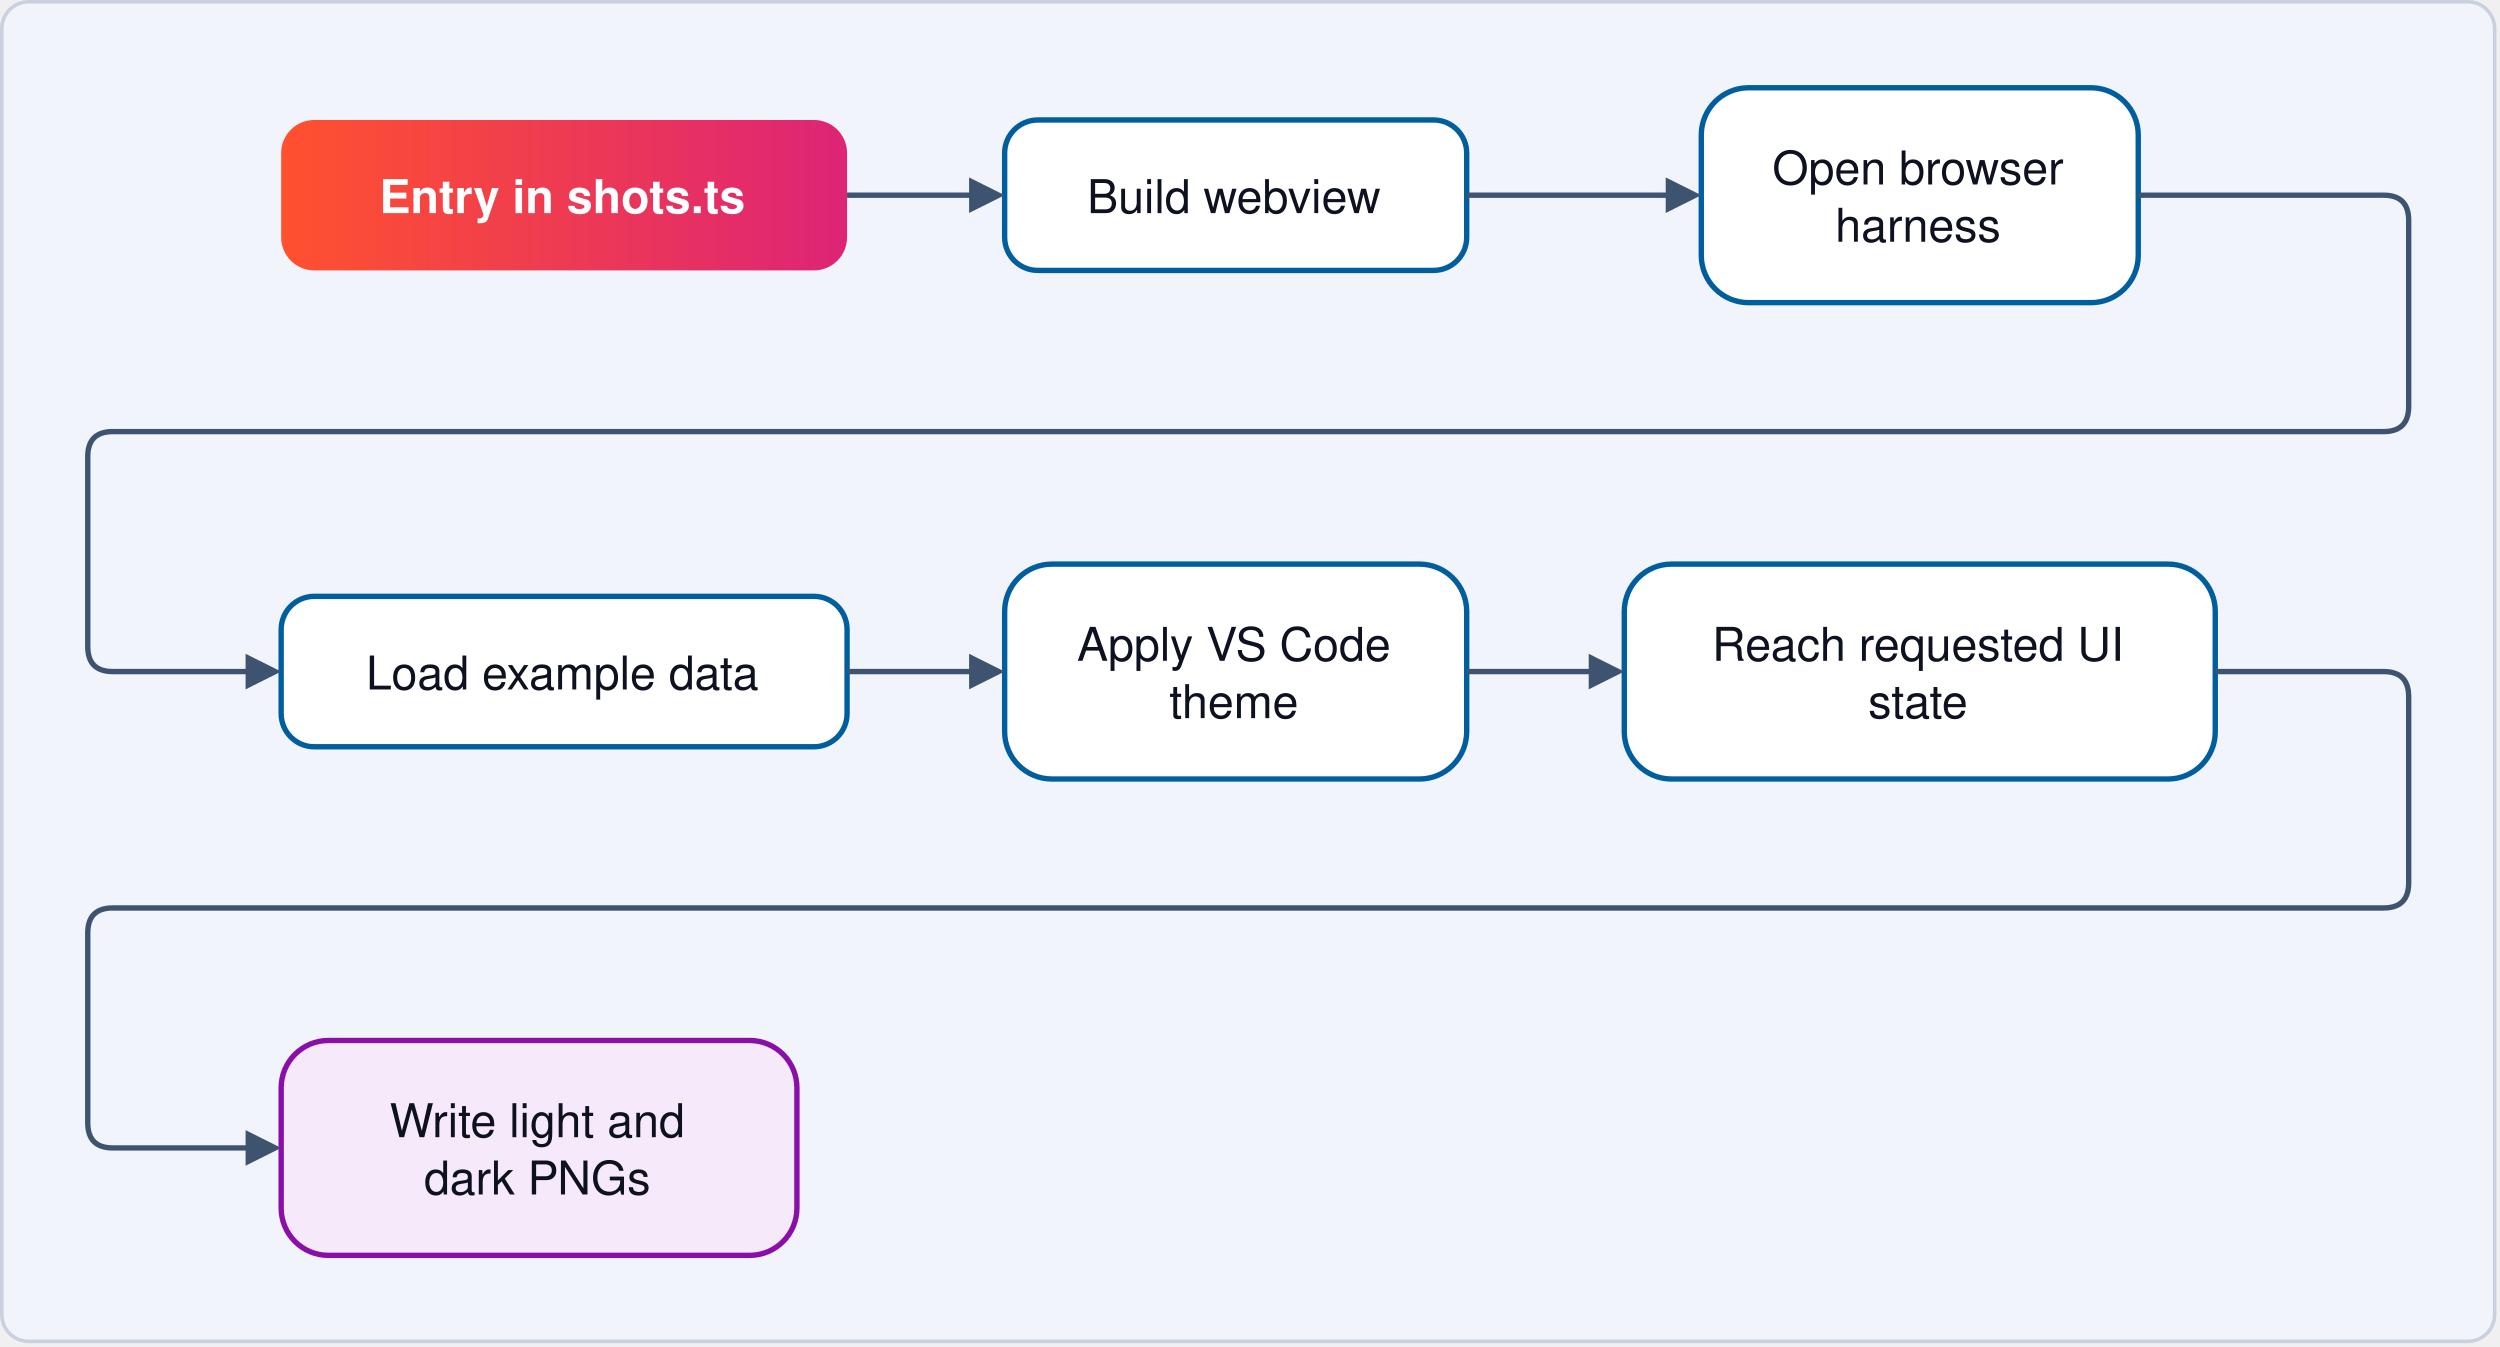
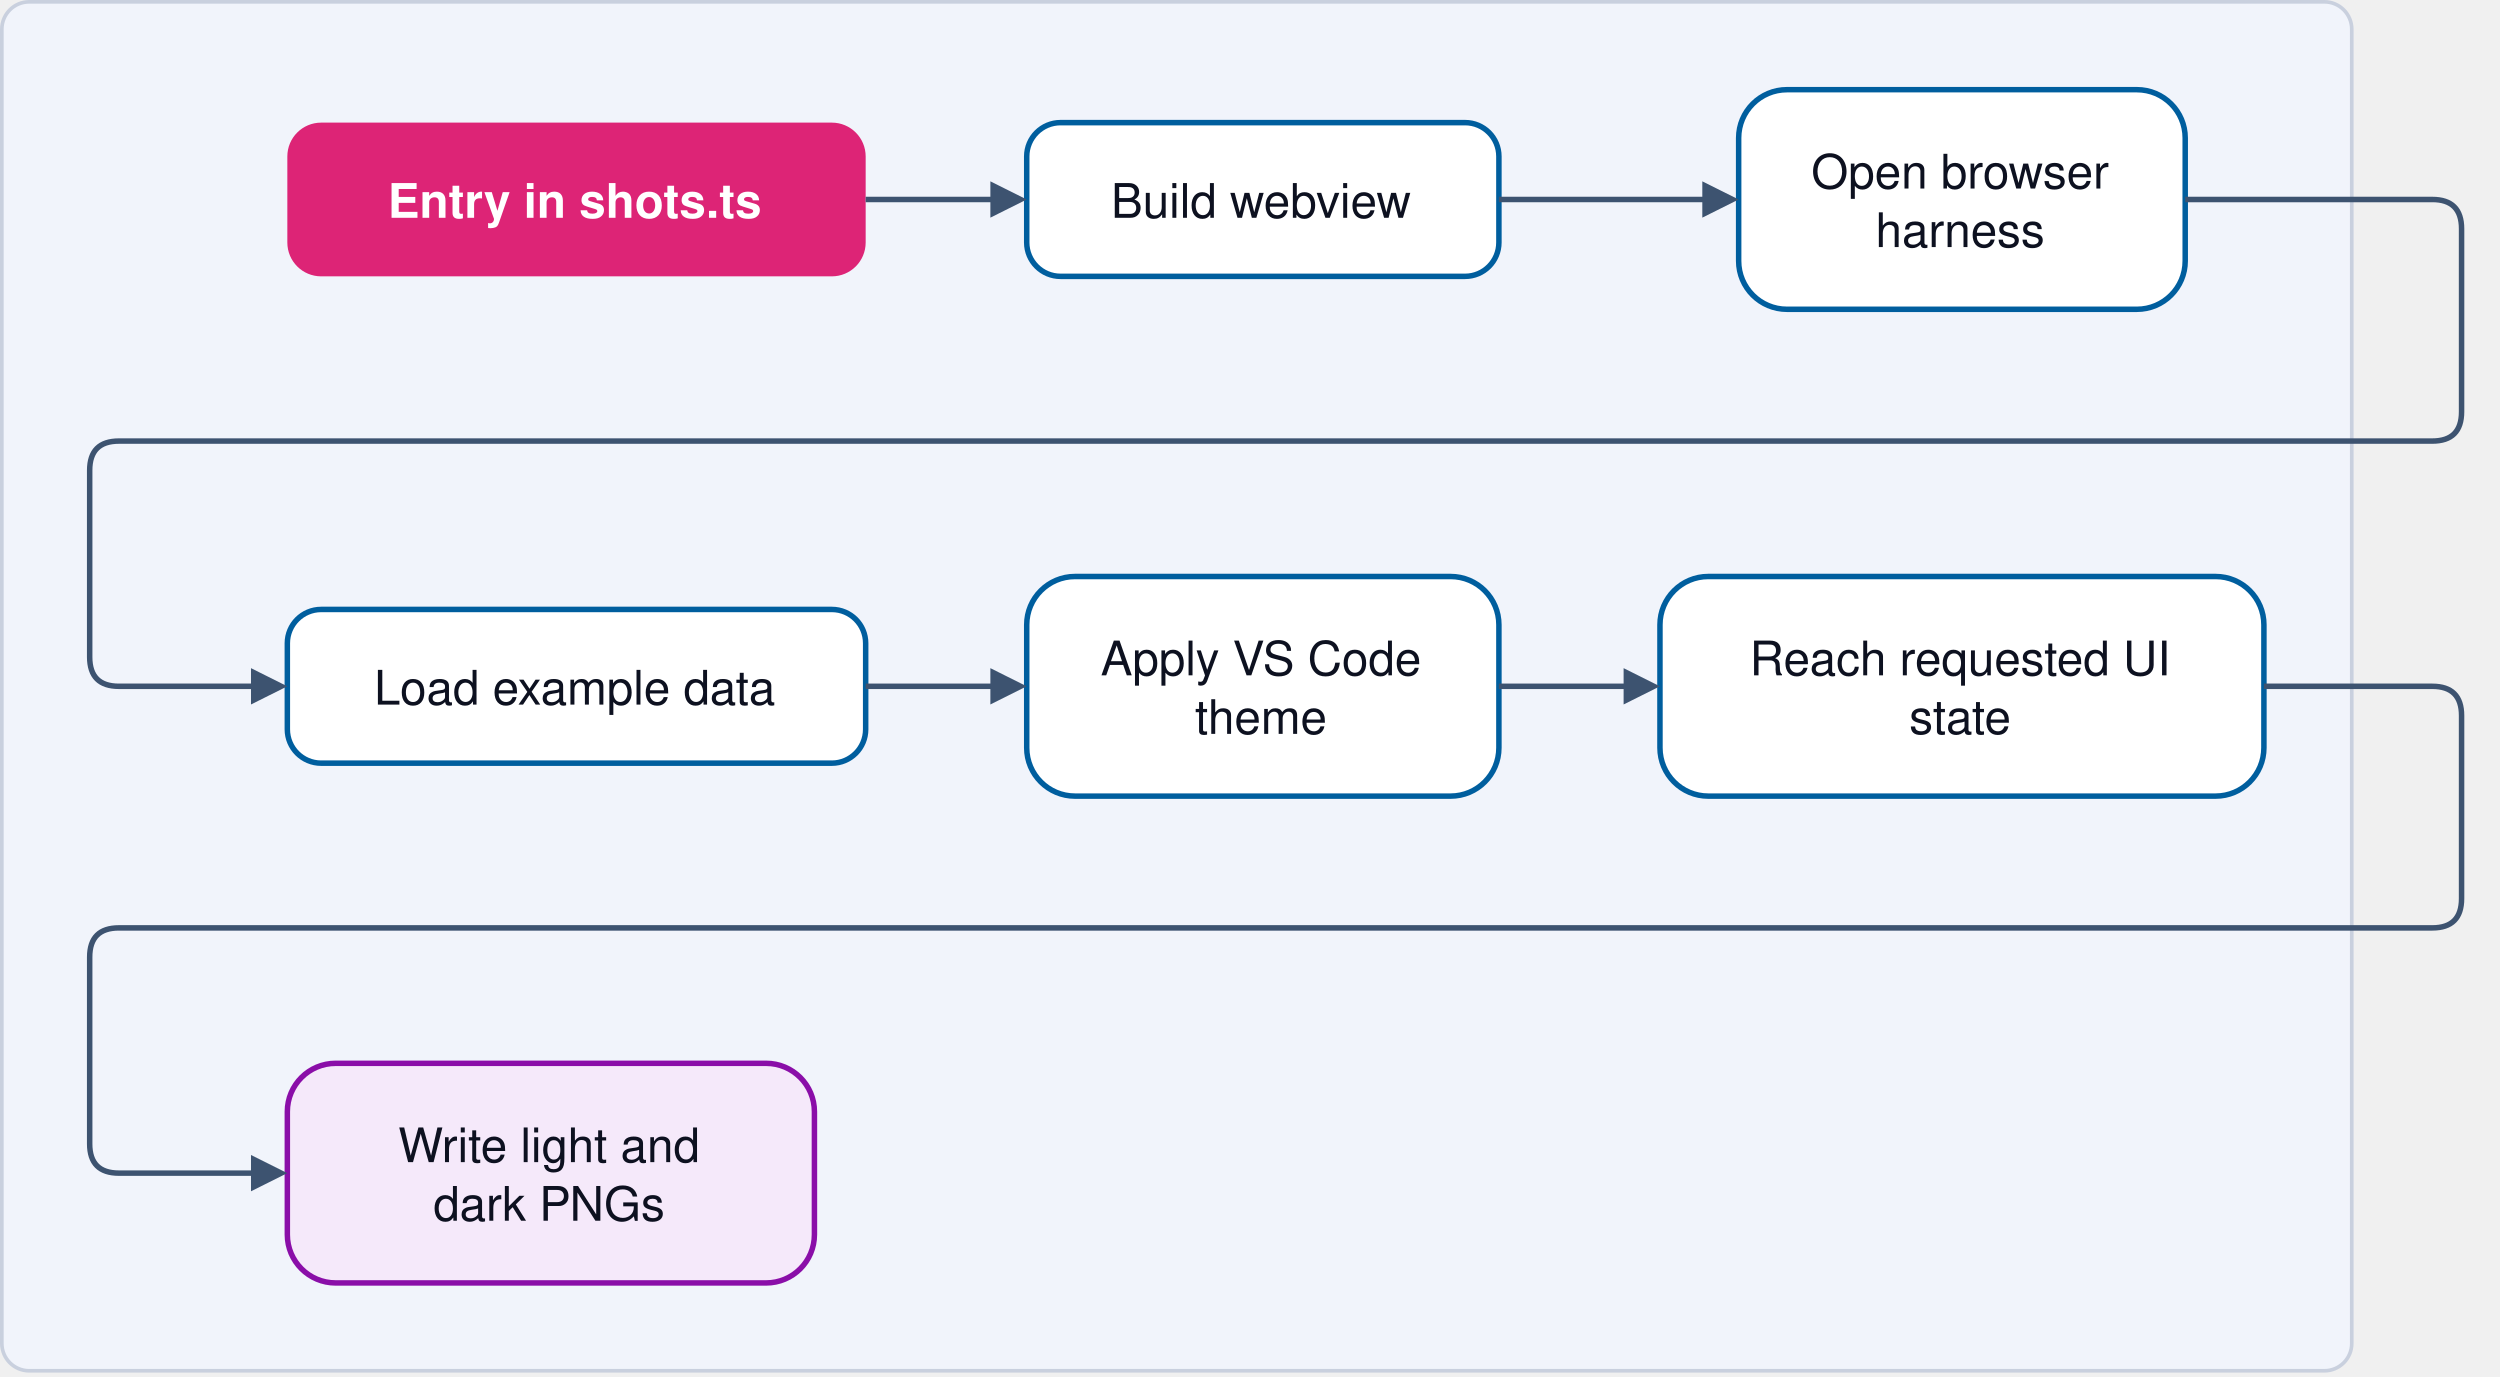
- <svg xmlns="http://www.w3.org/2000/svg" style="background: transparent; background-color: transparent; color-scheme: light;" version="1.1" width="698px" height="376px" viewBox="-0.5 -0.5 698 376" content="&lt;mxfile host=&quot;Electron&quot; agent=&quot;Mozilla/5.0 (Macintosh; Intel Mac OS X 10_15_7) AppleWebKit/537.36 (KHTML, like Gecko) draw.io/26.2.15 Chrome/134.0.7.205 Electron/35.2.1 Safari/537.36&quot; version=&quot;26.2.15&quot;&gt;&#10;  &lt;diagram name=&quot;Diagram&quot; id=&quot;d1&quot;&gt;&#10;    &lt;mxGraphModel dx=&quot;-372&quot; dy=&quot;-105&quot; grid=&quot;0&quot; gridSize=&quot;10&quot; guides=&quot;1&quot; tooltips=&quot;1&quot; connect=&quot;1&quot; arrows=&quot;1&quot; fold=&quot;0&quot; page=&quot;0&quot; pageScale=&quot;1&quot; pageWidth=&quot;850&quot; pageHeight=&quot;1100&quot; math=&quot;0&quot; shadow=&quot;0&quot;&gt;&#10;      &lt;root&gt;&#10;        &lt;mxCell id=&quot;0&quot; /&gt;&#10;        &lt;mxCell id=&quot;bg&quot; value=&quot;Background&quot; style=&quot;locked=1;&quot; parent=&quot;0&quot; /&gt;&#10;        &lt;mxCell id=&quot;card&quot; value=&quot;&quot; style=&quot;rounded=1;arcSize=2;absoluteArcSize=0;fillColor=#f1f4fb;strokeColor=#c9d0de;&quot; parent=&quot;bg&quot; vertex=&quot;1&quot;&gt;&#10;          &lt;mxGeometry width=&quot;696&quot; height=&quot;374&quot; as=&quot;geometry&quot; /&gt;&#10;        &lt;/mxCell&gt;&#10;        &lt;mxCell id=&quot;1&quot; value=&quot;Diagram&quot; parent=&quot;0&quot; /&gt;&#10;        &lt;mxCell id=&quot;n_A&quot; value=&quot;Entry in shots.ts&quot; style=&quot;fontFamily=Manrope, Helvetica, Arial, sans-serif;fontSize=13;fontColor=#0d1120;strokeWidth=1.5;rounded=1;arcSize=22;fillColor=#ff512f;gradientColor=#dd2476;gradientDirection=east;strokeColor=none;fontColor=#ffffff;fontStyle=1;&quot; parent=&quot;1&quot; vertex=&quot;1&quot;&gt;&#10;          &lt;mxGeometry x=&quot;78&quot; y=&quot;33&quot; width=&quot;158&quot; height=&quot;42&quot; as=&quot;geometry&quot; /&gt;&#10;        &lt;/mxCell&gt;&#10;        &lt;mxCell id=&quot;n_B&quot; value=&quot;Build webview&quot; style=&quot;fontFamily=Manrope, Helvetica, Arial, sans-serif;fontSize=13;fontColor=#0d1120;strokeWidth=1.5;rounded=1;arcSize=22;fillColor=#ffffff;strokeColor=#005e9e;&quot; parent=&quot;1&quot; vertex=&quot;1&quot;&gt;&#10;          &lt;mxGeometry x=&quot;280&quot; y=&quot;33&quot; width=&quot;129&quot; height=&quot;42&quot; as=&quot;geometry&quot; /&gt;&#10;        &lt;/mxCell&gt;&#10;        &lt;mxCell id=&quot;n_C&quot; value=&quot;Open browser&amp;#xa;harness&quot; style=&quot;fontFamily=Manrope, Helvetica, Arial, sans-serif;fontSize=13;fontColor=#0d1120;strokeWidth=1.5;rounded=1;arcSize=22;fillColor=#ffffff;strokeColor=#005e9e;&quot; parent=&quot;1&quot; vertex=&quot;1&quot;&gt;&#10;          &lt;mxGeometry x=&quot;474.5&quot; y=&quot;24&quot; width=&quot;122&quot; height=&quot;60&quot; as=&quot;geometry&quot; /&gt;&#10;        &lt;/mxCell&gt;&#10;        &lt;mxCell id=&quot;n_D&quot; value=&quot;Load example data&quot; style=&quot;fontFamily=Manrope, Helvetica, Arial, sans-serif;fontSize=13;fontColor=#0d1120;strokeWidth=1.5;rounded=1;arcSize=22;fillColor=#ffffff;strokeColor=#005e9e;&quot; parent=&quot;1&quot; vertex=&quot;1&quot;&gt;&#10;          &lt;mxGeometry x=&quot;78&quot; y=&quot;166&quot; width=&quot;158&quot; height=&quot;42&quot; as=&quot;geometry&quot; /&gt;&#10;        &lt;/mxCell&gt;&#10;        &lt;mxCell id=&quot;n_E&quot; value=&quot;Apply VS Code&amp;#xa;theme&quot; style=&quot;fontFamily=Manrope, Helvetica, Arial, sans-serif;fontSize=13;fontColor=#0d1120;strokeWidth=1.5;rounded=1;arcSize=22;fillColor=#ffffff;strokeColor=#005e9e;&quot; parent=&quot;1&quot; vertex=&quot;1&quot;&gt;&#10;          &lt;mxGeometry x=&quot;280&quot; y=&quot;157&quot; width=&quot;129&quot; height=&quot;60&quot; as=&quot;geometry&quot; /&gt;&#10;        &lt;/mxCell&gt;&#10;        &lt;mxCell id=&quot;n_F&quot; value=&quot;Reach requested UI&amp;#xa;state&quot; style=&quot;fontFamily=Manrope, Helvetica, Arial, sans-serif;fontSize=13;fontColor=#0d1120;strokeWidth=1.5;rounded=1;arcSize=22;fillColor=#ffffff;strokeColor=#005e9e;&quot; parent=&quot;1&quot; vertex=&quot;1&quot;&gt;&#10;          &lt;mxGeometry x=&quot;453&quot; y=&quot;157&quot; width=&quot;165&quot; height=&quot;60&quot; as=&quot;geometry&quot; /&gt;&#10;        &lt;/mxCell&gt;&#10;        &lt;mxCell id=&quot;n_G&quot; value=&quot;Write light and&amp;#xa;dark PNGs&quot; style=&quot;fontFamily=Manrope, Helvetica, Arial, sans-serif;fontSize=13;fontColor=#0d1120;strokeWidth=1.5;rounded=1;arcSize=22;fillColor=#f5e9fa;strokeColor=#8a0ea8;&quot; parent=&quot;1&quot; vertex=&quot;1&quot;&gt;&#10;          &lt;mxGeometry x=&quot;78&quot; y=&quot;290&quot; width=&quot;144&quot; height=&quot;60&quot; as=&quot;geometry&quot; /&gt;&#10;        &lt;/mxCell&gt;&#10;        &lt;mxCell id=&quot;e0&quot; value=&quot;&quot; style=&quot;edgeStyle=orthogonalEdgeStyle;rounded=1;arcSize=14;strokeColor=#3d5370;strokeWidth=1.5;endArrow=block;endFill=1;endSize=6;fontFamily=Manrope, Helvetica, Arial, sans-serif;fontSize=11;fontColor=#3d5370;labelBackgroundColor=#f1f4fb;exitX=1;exitY=0.5;exitDx=0;exitDy=0;entryX=0;entryY=0.5;entryDx=0;entryDy=0;&quot; parent=&quot;1&quot; source=&quot;n_A&quot; target=&quot;n_B&quot; edge=&quot;1&quot;&gt;&#10;          &lt;mxGeometry relative=&quot;1&quot; as=&quot;geometry&quot; /&gt;&#10;        &lt;/mxCell&gt;&#10;        &lt;mxCell id=&quot;e1&quot; value=&quot;&quot; style=&quot;edgeStyle=orthogonalEdgeStyle;rounded=1;arcSize=14;strokeColor=#3d5370;strokeWidth=1.5;endArrow=block;endFill=1;endSize=6;fontFamily=Manrope, Helvetica, Arial, sans-serif;fontSize=11;fontColor=#3d5370;labelBackgroundColor=#f1f4fb;exitX=1;exitY=0.5;exitDx=0;exitDy=0;entryX=0;entryY=0.5;entryDx=0;entryDy=0;&quot; parent=&quot;1&quot; source=&quot;n_B&quot; target=&quot;n_C&quot; edge=&quot;1&quot;&gt;&#10;          &lt;mxGeometry relative=&quot;1&quot; as=&quot;geometry&quot; /&gt;&#10;        &lt;/mxCell&gt;&#10;        &lt;mxCell id=&quot;e2&quot; value=&quot;&quot; style=&quot;edgeStyle=orthogonalEdgeStyle;rounded=1;arcSize=14;strokeColor=#3d5370;strokeWidth=1.5;endArrow=block;endFill=1;endSize=6;fontFamily=Manrope, Helvetica, Arial, sans-serif;fontSize=11;fontColor=#3d5370;labelBackgroundColor=#f1f4fb;exitX=1;exitY=0.5;exitDx=0;exitDy=0;entryX=0;entryY=0.5;entryDx=0;entryDy=0;&quot; parent=&quot;1&quot; source=&quot;n_C&quot; target=&quot;n_D&quot; edge=&quot;1&quot;&gt;&#10;          &lt;mxGeometry relative=&quot;1&quot; as=&quot;geometry&quot;&gt;&#10;            &lt;Array as=&quot;points&quot;&gt;&#10;              &lt;mxPoint x=&quot;672&quot; y=&quot;54&quot; /&gt;&#10;              &lt;mxPoint x=&quot;672&quot; y=&quot;120&quot; /&gt;&#10;              &lt;mxPoint x=&quot;24&quot; y=&quot;120&quot; /&gt;&#10;              &lt;mxPoint x=&quot;24&quot; y=&quot;187&quot; /&gt;&#10;            &lt;/Array&gt;&#10;          &lt;/mxGeometry&gt;&#10;        &lt;/mxCell&gt;&#10;        &lt;mxCell id=&quot;e3&quot; value=&quot;&quot; style=&quot;edgeStyle=orthogonalEdgeStyle;rounded=1;arcSize=14;strokeColor=#3d5370;strokeWidth=1.5;endArrow=block;endFill=1;endSize=6;fontFamily=Manrope, Helvetica, Arial, sans-serif;fontSize=11;fontColor=#3d5370;labelBackgroundColor=#f1f4fb;exitX=1;exitY=0.5;exitDx=0;exitDy=0;entryX=0;entryY=0.5;entryDx=0;entryDy=0;&quot; parent=&quot;1&quot; source=&quot;n_D&quot; target=&quot;n_E&quot; edge=&quot;1&quot;&gt;&#10;          &lt;mxGeometry relative=&quot;1&quot; as=&quot;geometry&quot; /&gt;&#10;        &lt;/mxCell&gt;&#10;        &lt;mxCell id=&quot;e4&quot; value=&quot;&quot; style=&quot;edgeStyle=orthogonalEdgeStyle;rounded=1;arcSize=14;strokeColor=#3d5370;strokeWidth=1.5;endArrow=block;endFill=1;endSize=6;fontFamily=Manrope, Helvetica, Arial, sans-serif;fontSize=11;fontColor=#3d5370;labelBackgroundColor=#f1f4fb;exitX=1;exitY=0.5;exitDx=0;exitDy=0;entryX=0;entryY=0.5;entryDx=0;entryDy=0;&quot; parent=&quot;1&quot; source=&quot;n_E&quot; target=&quot;n_F&quot; edge=&quot;1&quot;&gt;&#10;          &lt;mxGeometry relative=&quot;1&quot; as=&quot;geometry&quot; /&gt;&#10;        &lt;/mxCell&gt;&#10;        &lt;mxCell id=&quot;e5&quot; value=&quot;&quot; style=&quot;edgeStyle=orthogonalEdgeStyle;rounded=1;arcSize=14;strokeColor=#3d5370;strokeWidth=1.5;endArrow=block;endFill=1;endSize=6;fontFamily=Manrope, Helvetica, Arial, sans-serif;fontSize=11;fontColor=#3d5370;labelBackgroundColor=#f1f4fb;exitX=1;exitY=0.5;exitDx=0;exitDy=0;entryX=0;entryY=0.5;entryDx=0;entryDy=0;&quot; parent=&quot;1&quot; source=&quot;n_F&quot; target=&quot;n_G&quot; edge=&quot;1&quot;&gt;&#10;          &lt;mxGeometry relative=&quot;1&quot; as=&quot;geometry&quot;&gt;&#10;            &lt;Array as=&quot;points&quot;&gt;&#10;              &lt;mxPoint x=&quot;672&quot; y=&quot;187&quot; /&gt;&#10;              &lt;mxPoint x=&quot;672&quot; y=&quot;253&quot; /&gt;&#10;              &lt;mxPoint x=&quot;24&quot; y=&quot;253&quot; /&gt;&#10;              &lt;mxPoint x=&quot;24&quot; y=&quot;320&quot; /&gt;&#10;            &lt;/Array&gt;&#10;          &lt;/mxGeometry&gt;&#10;        &lt;/mxCell&gt;&#10;      &lt;/root&gt;&#10;    &lt;/mxGraphModel&gt;&#10;  &lt;/diagram&gt;&#10;&lt;/mxfile&gt;&#10;">
-   <defs>
-     <linearGradient x1="0%" y1="0%" x2="100%" y2="0%" id="drawio-svg-UtawGcJZ8ROLfIZvZJx_-gradient-light-dark_ff512f_ff6c4e_-1-light-dark_dd2476_ff80c6_-1-e-0">
-       <stop offset="0%" stop-color="#ff512f" stop-opacity="1" style="stop-color: light-dark(rgb(255, 81, 47), rgb(255, 108, 78)); stop-opacity: 1;" />
-       <stop offset="100%" stop-color="#dd2476" stop-opacity="1" style="stop-color: light-dark(rgb(221, 36, 118), rgb(255, 128, 198)); stop-opacity: 1;" />
-     </linearGradient>
-   </defs>
+ <svg xmlns="http://www.w3.org/2000/svg" style="background: transparent; background-color: transparent; color-scheme: light;" version="1.1" width="683px" height="376px" viewBox="-0.5 -0.5 683 376" content="&lt;mxfile host=&quot;Electron&quot; agent=&quot;Mozilla/5.0 (Macintosh; Intel Mac OS X 10_15_7) AppleWebKit/537.36 (KHTML, like Gecko) draw.io/26.2.15 Chrome/134.0.7.205 Electron/35.2.1 Safari/537.36&quot; version=&quot;26.2.15&quot;&gt;&#10;  &lt;diagram name=&quot;Diagram&quot; id=&quot;d1&quot;&gt;&#10;    &lt;mxGraphModel dx=&quot;-364&quot; dy=&quot;-105&quot; grid=&quot;0&quot; gridSize=&quot;10&quot; guides=&quot;1&quot; tooltips=&quot;1&quot; connect=&quot;1&quot; arrows=&quot;1&quot; fold=&quot;0&quot; page=&quot;0&quot; pageScale=&quot;1&quot; pageWidth=&quot;850&quot; pageHeight=&quot;1100&quot; math=&quot;0&quot; shadow=&quot;0&quot;&gt;&#10;      &lt;root&gt;&#10;        &lt;mxCell id=&quot;0&quot; /&gt;&#10;        &lt;mxCell id=&quot;bg&quot; value=&quot;Background&quot; style=&quot;locked=1;&quot; parent=&quot;0&quot; /&gt;&#10;        &lt;mxCell id=&quot;card&quot; value=&quot;&quot; style=&quot;rounded=1;arcSize=2;absoluteArcSize=0;fillColor=#f1f4fb;strokeColor=#c9d0de;&quot; parent=&quot;bg&quot; vertex=&quot;1&quot;&gt;&#10;          &lt;mxGeometry width=&quot;642&quot; height=&quot;374&quot; as=&quot;geometry&quot; /&gt;&#10;        &lt;/mxCell&gt;&#10;        &lt;mxCell id=&quot;1&quot; value=&quot;Diagram&quot; parent=&quot;0&quot; /&gt;&#10;        &lt;mxCell id=&quot;n_A&quot; value=&quot;Entry in shots.ts&quot; style=&quot;fontFamily=Manrope, Helvetica, Arial, sans-serif;fontSize=13;fontColor=#0d1120;strokeWidth=1.5;rounded=1;arcSize=22;fillColor=#dd2476;strokeColor=none;fontColor=#ffffff;fontStyle=1;&quot; parent=&quot;1&quot; vertex=&quot;1&quot;&gt;&#10;          &lt;mxGeometry x=&quot;78&quot; y=&quot;33&quot; width=&quot;158&quot; height=&quot;42&quot; as=&quot;geometry&quot; /&gt;&#10;        &lt;/mxCell&gt;&#10;        &lt;mxCell id=&quot;n_B&quot; value=&quot;Build webview&quot; style=&quot;fontFamily=Manrope, Helvetica, Arial, sans-serif;fontSize=13;fontColor=#0d1120;strokeWidth=1.5;rounded=1;arcSize=22;fillColor=#ffffff;strokeColor=#005e9e;&quot; parent=&quot;1&quot; vertex=&quot;1&quot;&gt;&#10;          &lt;mxGeometry x=&quot;280&quot; y=&quot;33&quot; width=&quot;129&quot; height=&quot;42&quot; as=&quot;geometry&quot; /&gt;&#10;        &lt;/mxCell&gt;&#10;        &lt;mxCell id=&quot;n_C&quot; value=&quot;Open browser&amp;#xa;harness&quot; style=&quot;fontFamily=Manrope, Helvetica, Arial, sans-serif;fontSize=13;fontColor=#0d1120;strokeWidth=1.5;rounded=1;arcSize=22;fillColor=#ffffff;strokeColor=#005e9e;&quot; parent=&quot;1&quot; vertex=&quot;1&quot;&gt;&#10;          &lt;mxGeometry x=&quot;474.5&quot; y=&quot;24&quot; width=&quot;122&quot; height=&quot;60&quot; as=&quot;geometry&quot; /&gt;&#10;        &lt;/mxCell&gt;&#10;        &lt;mxCell id=&quot;n_D&quot; value=&quot;Load example data&quot; style=&quot;fontFamily=Manrope, Helvetica, Arial, sans-serif;fontSize=13;fontColor=#0d1120;strokeWidth=1.5;rounded=1;arcSize=22;fillColor=#ffffff;strokeColor=#005e9e;&quot; parent=&quot;1&quot; vertex=&quot;1&quot;&gt;&#10;          &lt;mxGeometry x=&quot;78&quot; y=&quot;166&quot; width=&quot;158&quot; height=&quot;42&quot; as=&quot;geometry&quot; /&gt;&#10;        &lt;/mxCell&gt;&#10;        &lt;mxCell id=&quot;n_E&quot; value=&quot;Apply VS Code&amp;#xa;theme&quot; style=&quot;fontFamily=Manrope, Helvetica, Arial, sans-serif;fontSize=13;fontColor=#0d1120;strokeWidth=1.5;rounded=1;arcSize=22;fillColor=#ffffff;strokeColor=#005e9e;&quot; parent=&quot;1&quot; vertex=&quot;1&quot;&gt;&#10;          &lt;mxGeometry x=&quot;280&quot; y=&quot;157&quot; width=&quot;129&quot; height=&quot;60&quot; as=&quot;geometry&quot; /&gt;&#10;        &lt;/mxCell&gt;&#10;        &lt;mxCell id=&quot;n_F&quot; value=&quot;Reach requested UI&amp;#xa;state&quot; style=&quot;fontFamily=Manrope, Helvetica, Arial, sans-serif;fontSize=13;fontColor=#0d1120;strokeWidth=1.5;rounded=1;arcSize=22;fillColor=#ffffff;strokeColor=#005e9e;&quot; parent=&quot;1&quot; vertex=&quot;1&quot;&gt;&#10;          &lt;mxGeometry x=&quot;453&quot; y=&quot;157&quot; width=&quot;165&quot; height=&quot;60&quot; as=&quot;geometry&quot; /&gt;&#10;        &lt;/mxCell&gt;&#10;        &lt;mxCell id=&quot;n_G&quot; value=&quot;Write light and&amp;#xa;dark PNGs&quot; style=&quot;fontFamily=Manrope, Helvetica, Arial, sans-serif;fontSize=13;fontColor=#0d1120;strokeWidth=1.5;rounded=1;arcSize=22;fillColor=#f5e9fa;strokeColor=#8a0ea8;&quot; parent=&quot;1&quot; vertex=&quot;1&quot;&gt;&#10;          &lt;mxGeometry x=&quot;78&quot; y=&quot;290&quot; width=&quot;144&quot; height=&quot;60&quot; as=&quot;geometry&quot; /&gt;&#10;        &lt;/mxCell&gt;&#10;        &lt;mxCell id=&quot;e0&quot; value=&quot;&quot; style=&quot;edgeStyle=orthogonalEdgeStyle;rounded=1;arcSize=16;html=0;strokeColor=#3d5370;strokeWidth=1.5;endArrow=block;endFill=1;endSize=6;fontFamily=Manrope, Helvetica, Arial, sans-serif;fontSize=11;fontColor=#3d5370;labelBackgroundColor=#f1f4fb;exitX=1;exitY=0.5;exitDx=0;exitDy=0;entryX=0;entryY=0.5;entryDx=0;entryDy=0;&quot; parent=&quot;1&quot; source=&quot;n_A&quot; target=&quot;n_B&quot; edge=&quot;1&quot;&gt;&#10;          &lt;mxGeometry relative=&quot;1&quot; as=&quot;geometry&quot; /&gt;&#10;        &lt;/mxCell&gt;&#10;        &lt;mxCell id=&quot;e1&quot; value=&quot;&quot; style=&quot;edgeStyle=orthogonalEdgeStyle;rounded=1;arcSize=16;html=0;strokeColor=#3d5370;strokeWidth=1.5;endArrow=block;endFill=1;endSize=6;fontFamily=Manrope, Helvetica, Arial, sans-serif;fontSize=11;fontColor=#3d5370;labelBackgroundColor=#f1f4fb;exitX=1;exitY=0.5;exitDx=0;exitDy=0;entryX=0;entryY=0.5;entryDx=0;entryDy=0;&quot; parent=&quot;1&quot; source=&quot;n_B&quot; target=&quot;n_C&quot; edge=&quot;1&quot;&gt;&#10;          &lt;mxGeometry relative=&quot;1&quot; as=&quot;geometry&quot; /&gt;&#10;        &lt;/mxCell&gt;&#10;        &lt;mxCell id=&quot;e2&quot; value=&quot;&quot; style=&quot;edgeStyle=orthogonalEdgeStyle;rounded=1;arcSize=16;html=0;strokeColor=#3d5370;strokeWidth=1.5;endArrow=block;endFill=1;endSize=6;fontFamily=Manrope, Helvetica, Arial, sans-serif;fontSize=11;fontColor=#3d5370;labelBackgroundColor=#f1f4fb;exitX=1;exitY=0.5;exitDx=0;exitDy=0;entryX=0;entryY=0.5;entryDx=0;entryDy=0;&quot; parent=&quot;1&quot; source=&quot;n_C&quot; target=&quot;n_D&quot; edge=&quot;1&quot;&gt;&#10;          &lt;mxGeometry relative=&quot;1&quot; as=&quot;geometry&quot;&gt;&#10;            &lt;Array as=&quot;points&quot;&gt;&#10;              &lt;mxPoint x=&quot;672&quot; y=&quot;54&quot; /&gt;&#10;              &lt;mxPoint x=&quot;672&quot; y=&quot;120&quot; /&gt;&#10;              &lt;mxPoint x=&quot;24&quot; y=&quot;120&quot; /&gt;&#10;              &lt;mxPoint x=&quot;24&quot; y=&quot;187&quot; /&gt;&#10;            &lt;/Array&gt;&#10;          &lt;/mxGeometry&gt;&#10;        &lt;/mxCell&gt;&#10;        &lt;mxCell id=&quot;e3&quot; value=&quot;&quot; style=&quot;edgeStyle=orthogonalEdgeStyle;rounded=1;arcSize=16;html=0;strokeColor=#3d5370;strokeWidth=1.5;endArrow=block;endFill=1;endSize=6;fontFamily=Manrope, Helvetica, Arial, sans-serif;fontSize=11;fontColor=#3d5370;labelBackgroundColor=#f1f4fb;exitX=1;exitY=0.5;exitDx=0;exitDy=0;entryX=0;entryY=0.5;entryDx=0;entryDy=0;&quot; parent=&quot;1&quot; source=&quot;n_D&quot; target=&quot;n_E&quot; edge=&quot;1&quot;&gt;&#10;          &lt;mxGeometry relative=&quot;1&quot; as=&quot;geometry&quot; /&gt;&#10;        &lt;/mxCell&gt;&#10;        &lt;mxCell id=&quot;e4&quot; value=&quot;&quot; style=&quot;edgeStyle=orthogonalEdgeStyle;rounded=1;arcSize=16;html=0;strokeColor=#3d5370;strokeWidth=1.5;endArrow=block;endFill=1;endSize=6;fontFamily=Manrope, Helvetica, Arial, sans-serif;fontSize=11;fontColor=#3d5370;labelBackgroundColor=#f1f4fb;exitX=1;exitY=0.5;exitDx=0;exitDy=0;entryX=0;entryY=0.5;entryDx=0;entryDy=0;&quot; parent=&quot;1&quot; source=&quot;n_E&quot; target=&quot;n_F&quot; edge=&quot;1&quot;&gt;&#10;          &lt;mxGeometry relative=&quot;1&quot; as=&quot;geometry&quot; /&gt;&#10;        &lt;/mxCell&gt;&#10;        &lt;mxCell id=&quot;e5&quot; value=&quot;&quot; style=&quot;edgeStyle=orthogonalEdgeStyle;rounded=1;arcSize=16;html=0;strokeColor=#3d5370;strokeWidth=1.5;endArrow=block;endFill=1;endSize=6;fontFamily=Manrope, Helvetica, Arial, sans-serif;fontSize=11;fontColor=#3d5370;labelBackgroundColor=#f1f4fb;exitX=1;exitY=0.5;exitDx=0;exitDy=0;entryX=0;entryY=0.5;entryDx=0;entryDy=0;&quot; parent=&quot;1&quot; source=&quot;n_F&quot; target=&quot;n_G&quot; edge=&quot;1&quot;&gt;&#10;          &lt;mxGeometry relative=&quot;1&quot; as=&quot;geometry&quot;&gt;&#10;            &lt;Array as=&quot;points&quot;&gt;&#10;              &lt;mxPoint x=&quot;672&quot; y=&quot;187&quot; /&gt;&#10;              &lt;mxPoint x=&quot;672&quot; y=&quot;253&quot; /&gt;&#10;              &lt;mxPoint x=&quot;24&quot; y=&quot;253&quot; /&gt;&#10;              &lt;mxPoint x=&quot;24&quot; y=&quot;320&quot; /&gt;&#10;            &lt;/Array&gt;&#10;          &lt;/mxGeometry&gt;&#10;        &lt;/mxCell&gt;&#10;      &lt;/root&gt;&#10;    &lt;/mxGraphModel&gt;&#10;  &lt;/diagram&gt;&#10;&lt;/mxfile&gt;&#10;">
+   <defs />
  <g>
    <g data-cell-id="0">
      <g data-cell-id="bg">
        <g data-cell-id="card">
          <g>
-             <rect x="0" y="0" width="696" height="374" rx="7.48" ry="7.48" fill="#f1f4fb" stroke="#c9d0de" pointer-events="all" style="fill: light-dark(rgb(241, 244, 251), rgb(24, 27, 33)); stroke: light-dark(rgb(201, 208, 222), rgb(53, 59, 71));" />
+             <rect x="0" y="0" width="642" height="374" rx="7.48" ry="7.48" fill="#f1f4fb" stroke="#c9d0de" pointer-events="all" style="fill: light-dark(rgb(241, 244, 251), rgb(24, 27, 33)); stroke: light-dark(rgb(201, 208, 222), rgb(53, 59, 71));" />
          </g>
        </g>
      </g>
      <g data-cell-id="1">
        <g data-cell-id="n_A">
          <g>
-             <rect x="78" y="33" width="158" height="42" rx="9.24" ry="9.24" fill="url(#drawio-svg-UtawGcJZ8ROLfIZvZJx_-gradient-light-dark_ff512f_ff6c4e_-1-light-dark_dd2476_ff80c6_-1-e-0)" stroke="none" pointer-events="all" style="fill: url(&quot;#drawio-svg-UtawGcJZ8ROLfIZvZJx_-gradient-light-dark_ff512f_ff6c4e_-1-light-dark_dd2476_ff80c6_-1-e-0&quot;);" />
+             <rect x="78" y="33" width="158" height="42" rx="9.24" ry="9.24" fill="#dd2476" stroke="none" pointer-events="all" style="fill: light-dark(rgb(221, 36, 118), rgb(255, 128, 198));" />
          </g>
          <g>
            <g fill="#ffffff" font-family="&quot;Manrope&quot;, &quot;Helvetica&quot;, &quot;Arial&quot;, &quot;sans-serif&quot;" font-weight="bold" text-anchor="middle" font-size="13px" style="fill: light-dark(rgb(255, 255, 255), rgb(18, 18, 18));">
              <text x="156.5" y="59">Entry in shots.ts</text>
            </g>
          </g>
        </g>
        <g data-cell-id="n_B">
          <g>
            <rect x="280" y="33" width="129" height="42" rx="9.24" ry="9.24" fill="#ffffff" stroke="#005e9e" stroke-width="1.5" pointer-events="all" style="fill: light-dark(rgb(255, 255, 255), rgb(18, 18, 18)); stroke: light-dark(rgb(0, 94, 158), rgb(101, 182, 237));" />
          </g>
          <g>
            <g fill="#0d1120" font-family="&quot;Manrope&quot;, &quot;Helvetica&quot;, &quot;Arial&quot;, &quot;sans-serif&quot;" text-anchor="middle" font-size="13px" style="fill: light-dark(rgb(13, 17, 32), rgb(219, 222, 235));">
              <text x="344" y="59">Build webview</text>
            </g>
          </g>
        </g>
        <g data-cell-id="n_C">
          <g>
            <rect x="474.5" y="24" width="122" height="60" rx="13.2" ry="13.2" fill="#ffffff" stroke="#005e9e" stroke-width="1.5" pointer-events="all" style="fill: light-dark(rgb(255, 255, 255), rgb(18, 18, 18)); stroke: light-dark(rgb(0, 94, 158), rgb(101, 182, 237));" />
          </g>
          <g>
            <g fill="#0d1120" font-family="&quot;Manrope&quot;, &quot;Helvetica&quot;, &quot;Arial&quot;, &quot;sans-serif&quot;" text-anchor="middle" font-size="13px" style="fill: light-dark(rgb(13, 17, 32), rgb(219, 222, 235));">
              <text x="535" y="51">Open browser</text>
              <text x="535" y="67">harness</text>
            </g>
          </g>
        </g>
        <g data-cell-id="n_D">
          <g>
            <rect x="78" y="166" width="158" height="42" rx="9.24" ry="9.24" fill="#ffffff" stroke="#005e9e" stroke-width="1.5" pointer-events="all" style="fill: light-dark(rgb(255, 255, 255), rgb(18, 18, 18)); stroke: light-dark(rgb(0, 94, 158), rgb(101, 182, 237));" />
          </g>
          <g>
            <g fill="#0d1120" font-family="&quot;Manrope&quot;, &quot;Helvetica&quot;, &quot;Arial&quot;, &quot;sans-serif&quot;" text-anchor="middle" font-size="13px" style="fill: light-dark(rgb(13, 17, 32), rgb(219, 222, 235));">
              <text x="156.5" y="192">Load example data</text>
            </g>
          </g>
        </g>
        <g data-cell-id="n_E">
          <g>
            <rect x="280" y="157" width="129" height="60" rx="13.2" ry="13.2" fill="#ffffff" stroke="#005e9e" stroke-width="1.5" pointer-events="all" style="fill: light-dark(rgb(255, 255, 255), rgb(18, 18, 18)); stroke: light-dark(rgb(0, 94, 158), rgb(101, 182, 237));" />
          </g>
          <g>
            <g fill="#0d1120" font-family="&quot;Manrope&quot;, &quot;Helvetica&quot;, &quot;Arial&quot;, &quot;sans-serif&quot;" text-anchor="middle" font-size="13px" style="fill: light-dark(rgb(13, 17, 32), rgb(219, 222, 235));">
              <text x="344" y="184">Apply VS Code</text>
              <text x="344" y="200">theme</text>
            </g>
          </g>
        </g>
        <g data-cell-id="n_F">
          <g>
            <rect x="453" y="157" width="165" height="60" rx="13.2" ry="13.2" fill="#ffffff" stroke="#005e9e" stroke-width="1.5" pointer-events="all" style="fill: light-dark(rgb(255, 255, 255), rgb(18, 18, 18)); stroke: light-dark(rgb(0, 94, 158), rgb(101, 182, 237));" />
          </g>
          <g>
            <g fill="#0d1120" font-family="&quot;Manrope&quot;, &quot;Helvetica&quot;, &quot;Arial&quot;, &quot;sans-serif&quot;" text-anchor="middle" font-size="13px" style="fill: light-dark(rgb(13, 17, 32), rgb(219, 222, 235));">
              <text x="535" y="184">Reach requested UI</text>
              <text x="535" y="200">state</text>
            </g>
          </g>
        </g>
        <g data-cell-id="n_G">
          <g>
            <rect x="78" y="290" width="144" height="60" rx="13.2" ry="13.2" fill="#f5e9fa" stroke="#8a0ea8" stroke-width="1.5" pointer-events="all" style="fill: light-dark(rgb(245, 233, 250), rgb(41, 30, 45)); stroke: light-dark(rgb(138, 14, 168), rgb(255, 160, 255));" />
          </g>
          <g>
            <g fill="#0d1120" font-family="&quot;Manrope&quot;, &quot;Helvetica&quot;, &quot;Arial&quot;, &quot;sans-serif&quot;" text-anchor="middle" font-size="13px" style="fill: light-dark(rgb(13, 17, 32), rgb(219, 222, 235));">
              <text x="149.5" y="317">Write light and</text>
              <text x="149.5" y="333">dark PNGs</text>
            </g>
          </g>
        </g>
        <g data-cell-id="e0">
          <g>
            <path d="M 236 54 L 270.82 54" fill="none" stroke="#3d5370" stroke-width="1.5" stroke-miterlimit="10" pointer-events="stroke" style="stroke: light-dark(rgb(61, 83, 112), rgb(151, 170, 195));" />
            <path d="M 278.32 54 L 270.82 57.75 L 270.82 50.25 Z" fill="#3d5370" stroke="#3d5370" stroke-width="1.5" stroke-miterlimit="10" pointer-events="all" style="fill: light-dark(rgb(61, 83, 112), rgb(151, 170, 195)); stroke: light-dark(rgb(61, 83, 112), rgb(151, 170, 195));" />
          </g>
        </g>
        <g data-cell-id="e1">
          <g>
            <path d="M 409 54 L 465.32 54" fill="none" stroke="#3d5370" stroke-width="1.5" stroke-miterlimit="10" pointer-events="stroke" style="stroke: light-dark(rgb(61, 83, 112), rgb(151, 170, 195));" />
            <path d="M 472.82 54 L 465.32 57.75 L 465.32 50.25 Z" fill="#3d5370" stroke="#3d5370" stroke-width="1.5" stroke-miterlimit="10" pointer-events="all" style="fill: light-dark(rgb(61, 83, 112), rgb(151, 170, 195)); stroke: light-dark(rgb(61, 83, 112), rgb(151, 170, 195));" />
          </g>
        </g>
        <g data-cell-id="e2">
          <g>
-             <path d="M 596.5 54 L 665 54 Q 672 54 672 61 L 672 113 Q 672 120 665 120 L 31 120 Q 24 120 24 127 L 24 180 Q 24 187 31 187 L 68.82 187" fill="none" stroke="#3d5370" stroke-width="1.5" stroke-miterlimit="10" pointer-events="stroke" style="stroke: light-dark(rgb(61, 83, 112), rgb(151, 170, 195));" />
+             <path d="M 596.5 54 L 664 54 Q 672 54 672 62 L 672 112 Q 672 120 664 120 L 32 120 Q 24 120 24 128 L 24 179 Q 24 187 32 187 L 68.82 187" fill="none" stroke="#3d5370" stroke-width="1.5" stroke-miterlimit="10" pointer-events="stroke" style="stroke: light-dark(rgb(61, 83, 112), rgb(151, 170, 195));" />
            <path d="M 76.32 187 L 68.82 190.75 L 68.82 183.25 Z" fill="#3d5370" stroke="#3d5370" stroke-width="1.5" stroke-miterlimit="10" pointer-events="all" style="fill: light-dark(rgb(61, 83, 112), rgb(151, 170, 195)); stroke: light-dark(rgb(61, 83, 112), rgb(151, 170, 195));" />
          </g>
        </g>
        <g data-cell-id="e3">
          <g>
            <path d="M 236 187 L 270.82 187" fill="none" stroke="#3d5370" stroke-width="1.5" stroke-miterlimit="10" pointer-events="stroke" style="stroke: light-dark(rgb(61, 83, 112), rgb(151, 170, 195));" />
            <path d="M 278.32 187 L 270.82 190.75 L 270.82 183.25 Z" fill="#3d5370" stroke="#3d5370" stroke-width="1.5" stroke-miterlimit="10" pointer-events="all" style="fill: light-dark(rgb(61, 83, 112), rgb(151, 170, 195)); stroke: light-dark(rgb(61, 83, 112), rgb(151, 170, 195));" />
          </g>
        </g>
        <g data-cell-id="e4">
          <g>
            <path d="M 409 187 L 443.82 187" fill="none" stroke="#3d5370" stroke-width="1.5" stroke-miterlimit="10" pointer-events="stroke" style="stroke: light-dark(rgb(61, 83, 112), rgb(151, 170, 195));" />
            <path d="M 451.32 187 L 443.82 190.75 L 443.82 183.25 Z" fill="#3d5370" stroke="#3d5370" stroke-width="1.5" stroke-miterlimit="10" pointer-events="all" style="fill: light-dark(rgb(61, 83, 112), rgb(151, 170, 195)); stroke: light-dark(rgb(61, 83, 112), rgb(151, 170, 195));" />
          </g>
        </g>
        <g data-cell-id="e5">
          <g>
-             <path d="M 618 187 L 665 187 Q 672 187 672 194 L 672 246 Q 672 253 665 253 L 31 253 Q 24 253 24 260 L 24 313 Q 24 320 31 320 L 68.82 320" fill="none" stroke="#3d5370" stroke-width="1.5" stroke-miterlimit="10" pointer-events="stroke" style="stroke: light-dark(rgb(61, 83, 112), rgb(151, 170, 195));" />
+             <path d="M 618 187 L 664 187 Q 672 187 672 195 L 672 245 Q 672 253 664 253 L 32 253 Q 24 253 24 261 L 24 312 Q 24 320 32 320 L 68.82 320" fill="none" stroke="#3d5370" stroke-width="1.5" stroke-miterlimit="10" pointer-events="stroke" style="stroke: light-dark(rgb(61, 83, 112), rgb(151, 170, 195));" />
            <path d="M 76.32 320 L 68.82 323.75 L 68.82 316.25 Z" fill="#3d5370" stroke="#3d5370" stroke-width="1.5" stroke-miterlimit="10" pointer-events="all" style="fill: light-dark(rgb(61, 83, 112), rgb(151, 170, 195)); stroke: light-dark(rgb(61, 83, 112), rgb(151, 170, 195));" />
          </g>
        </g>
      </g>
    </g>
  </g>
</svg>
